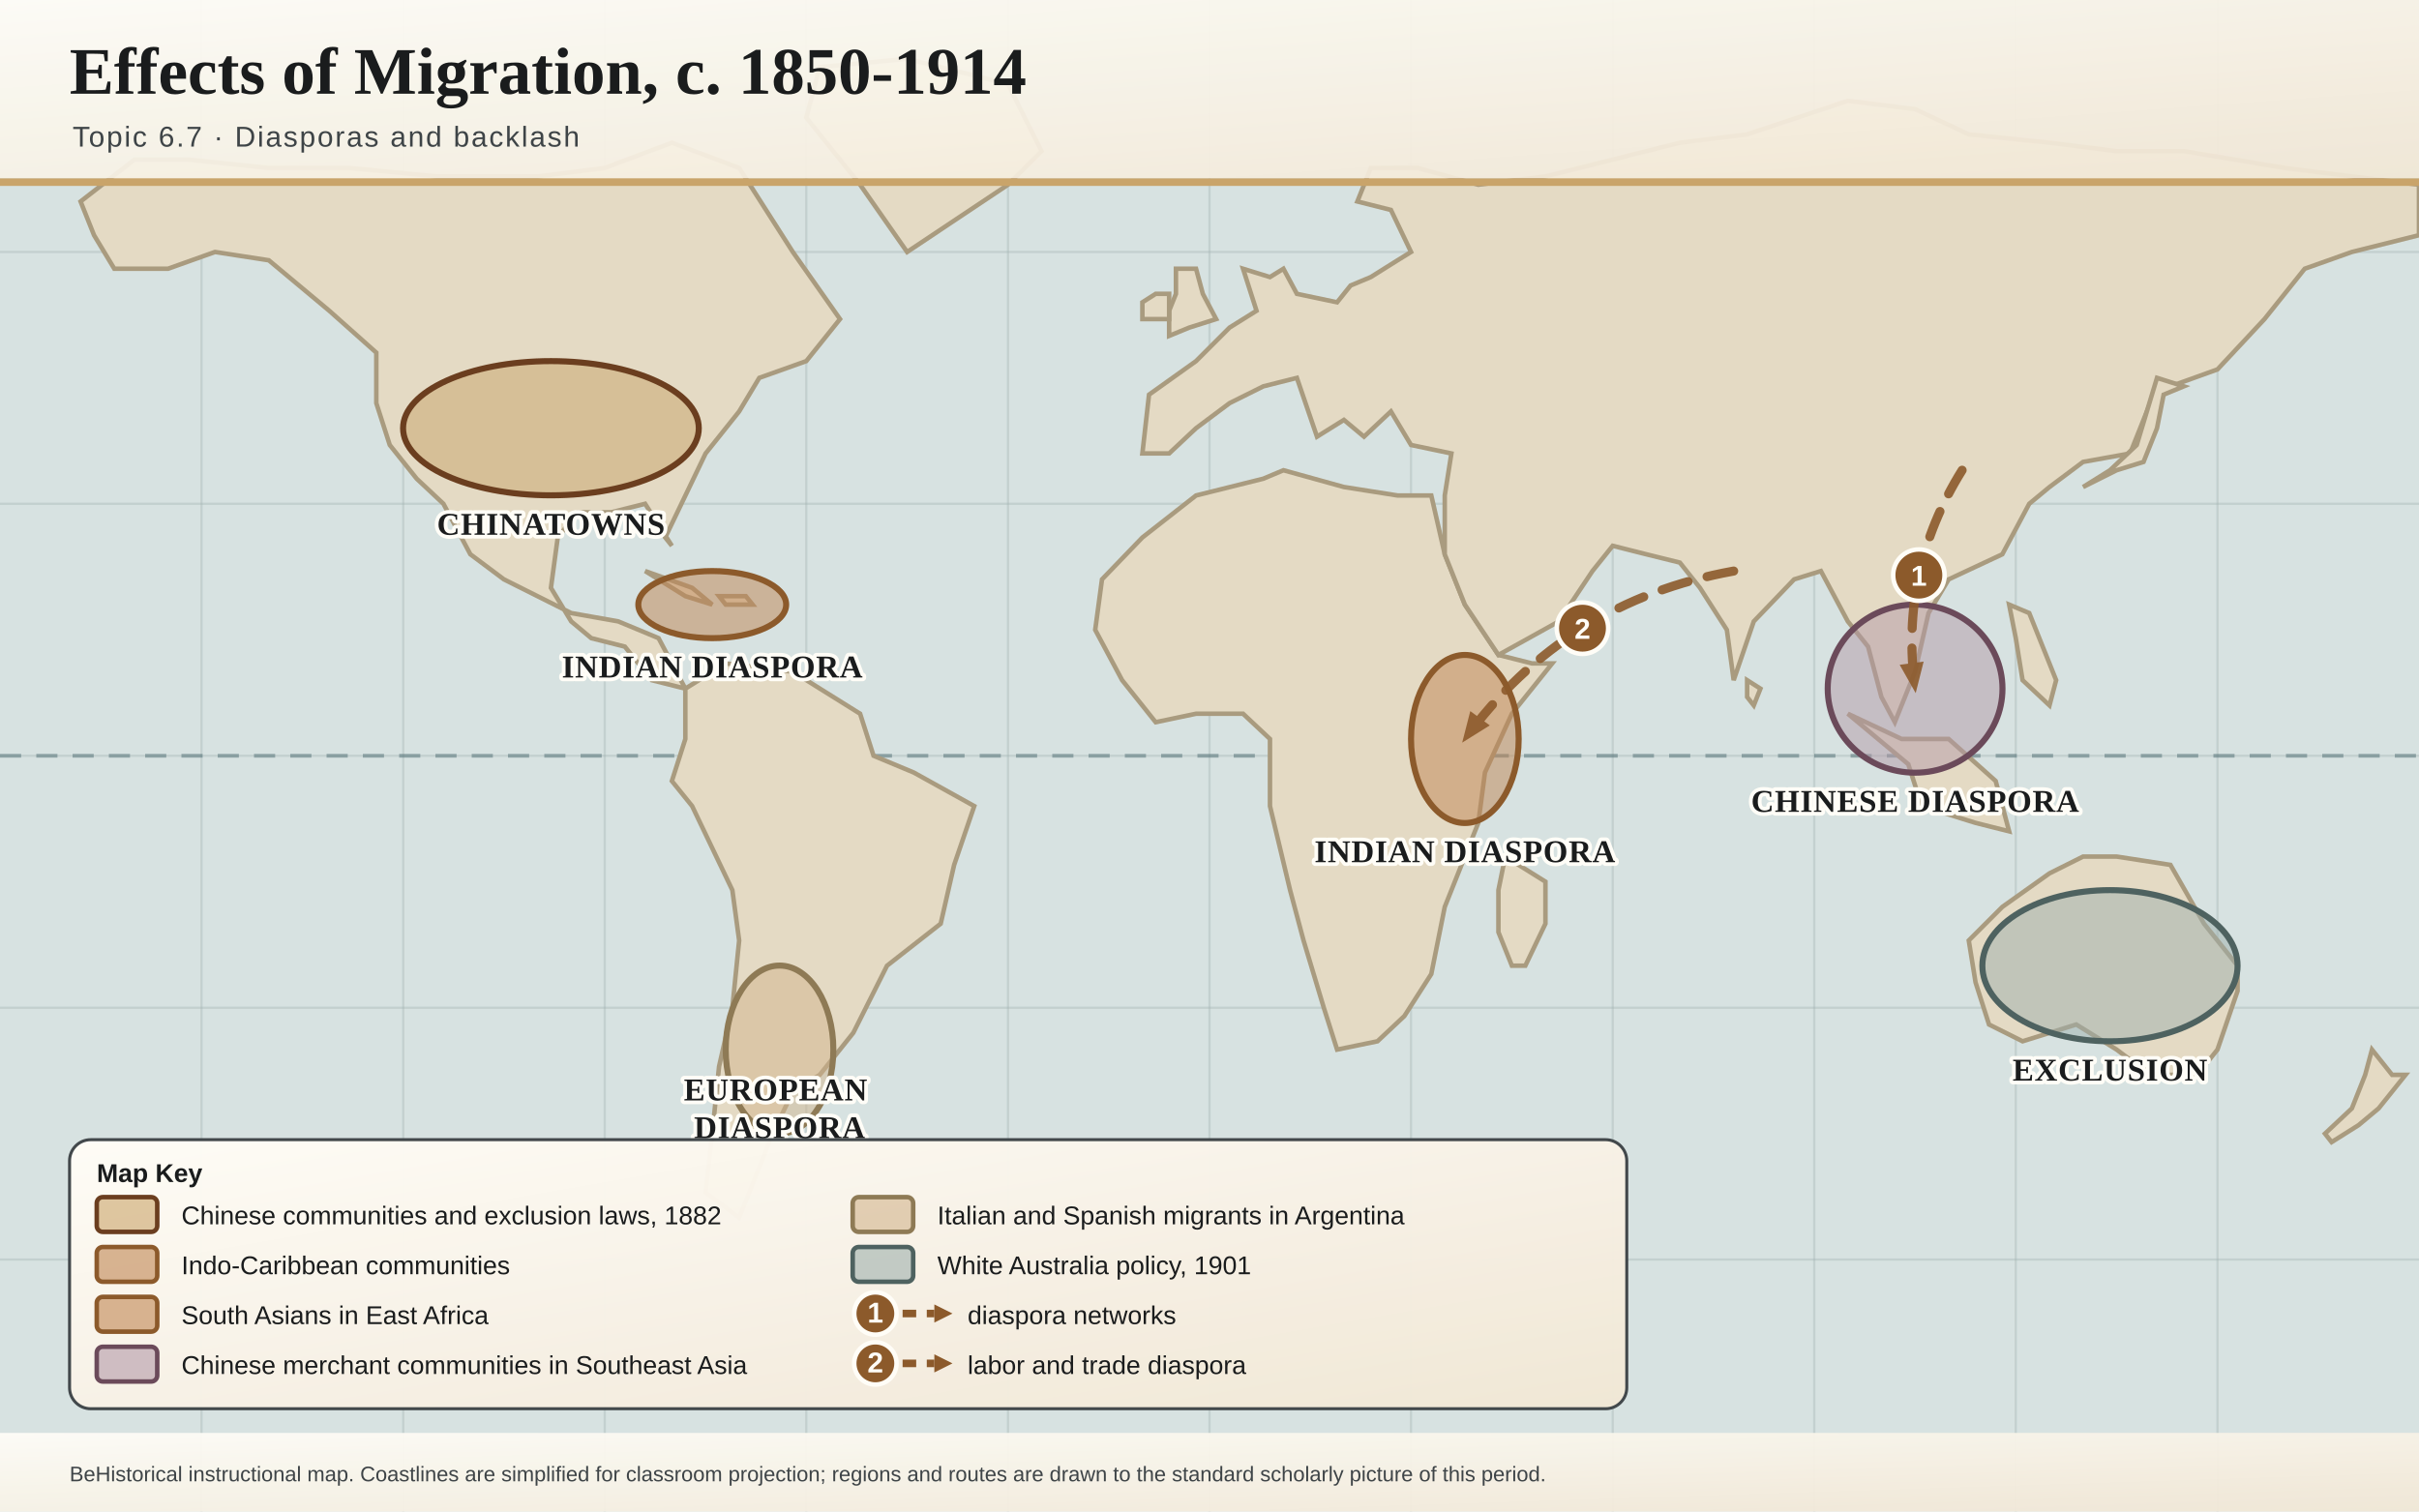
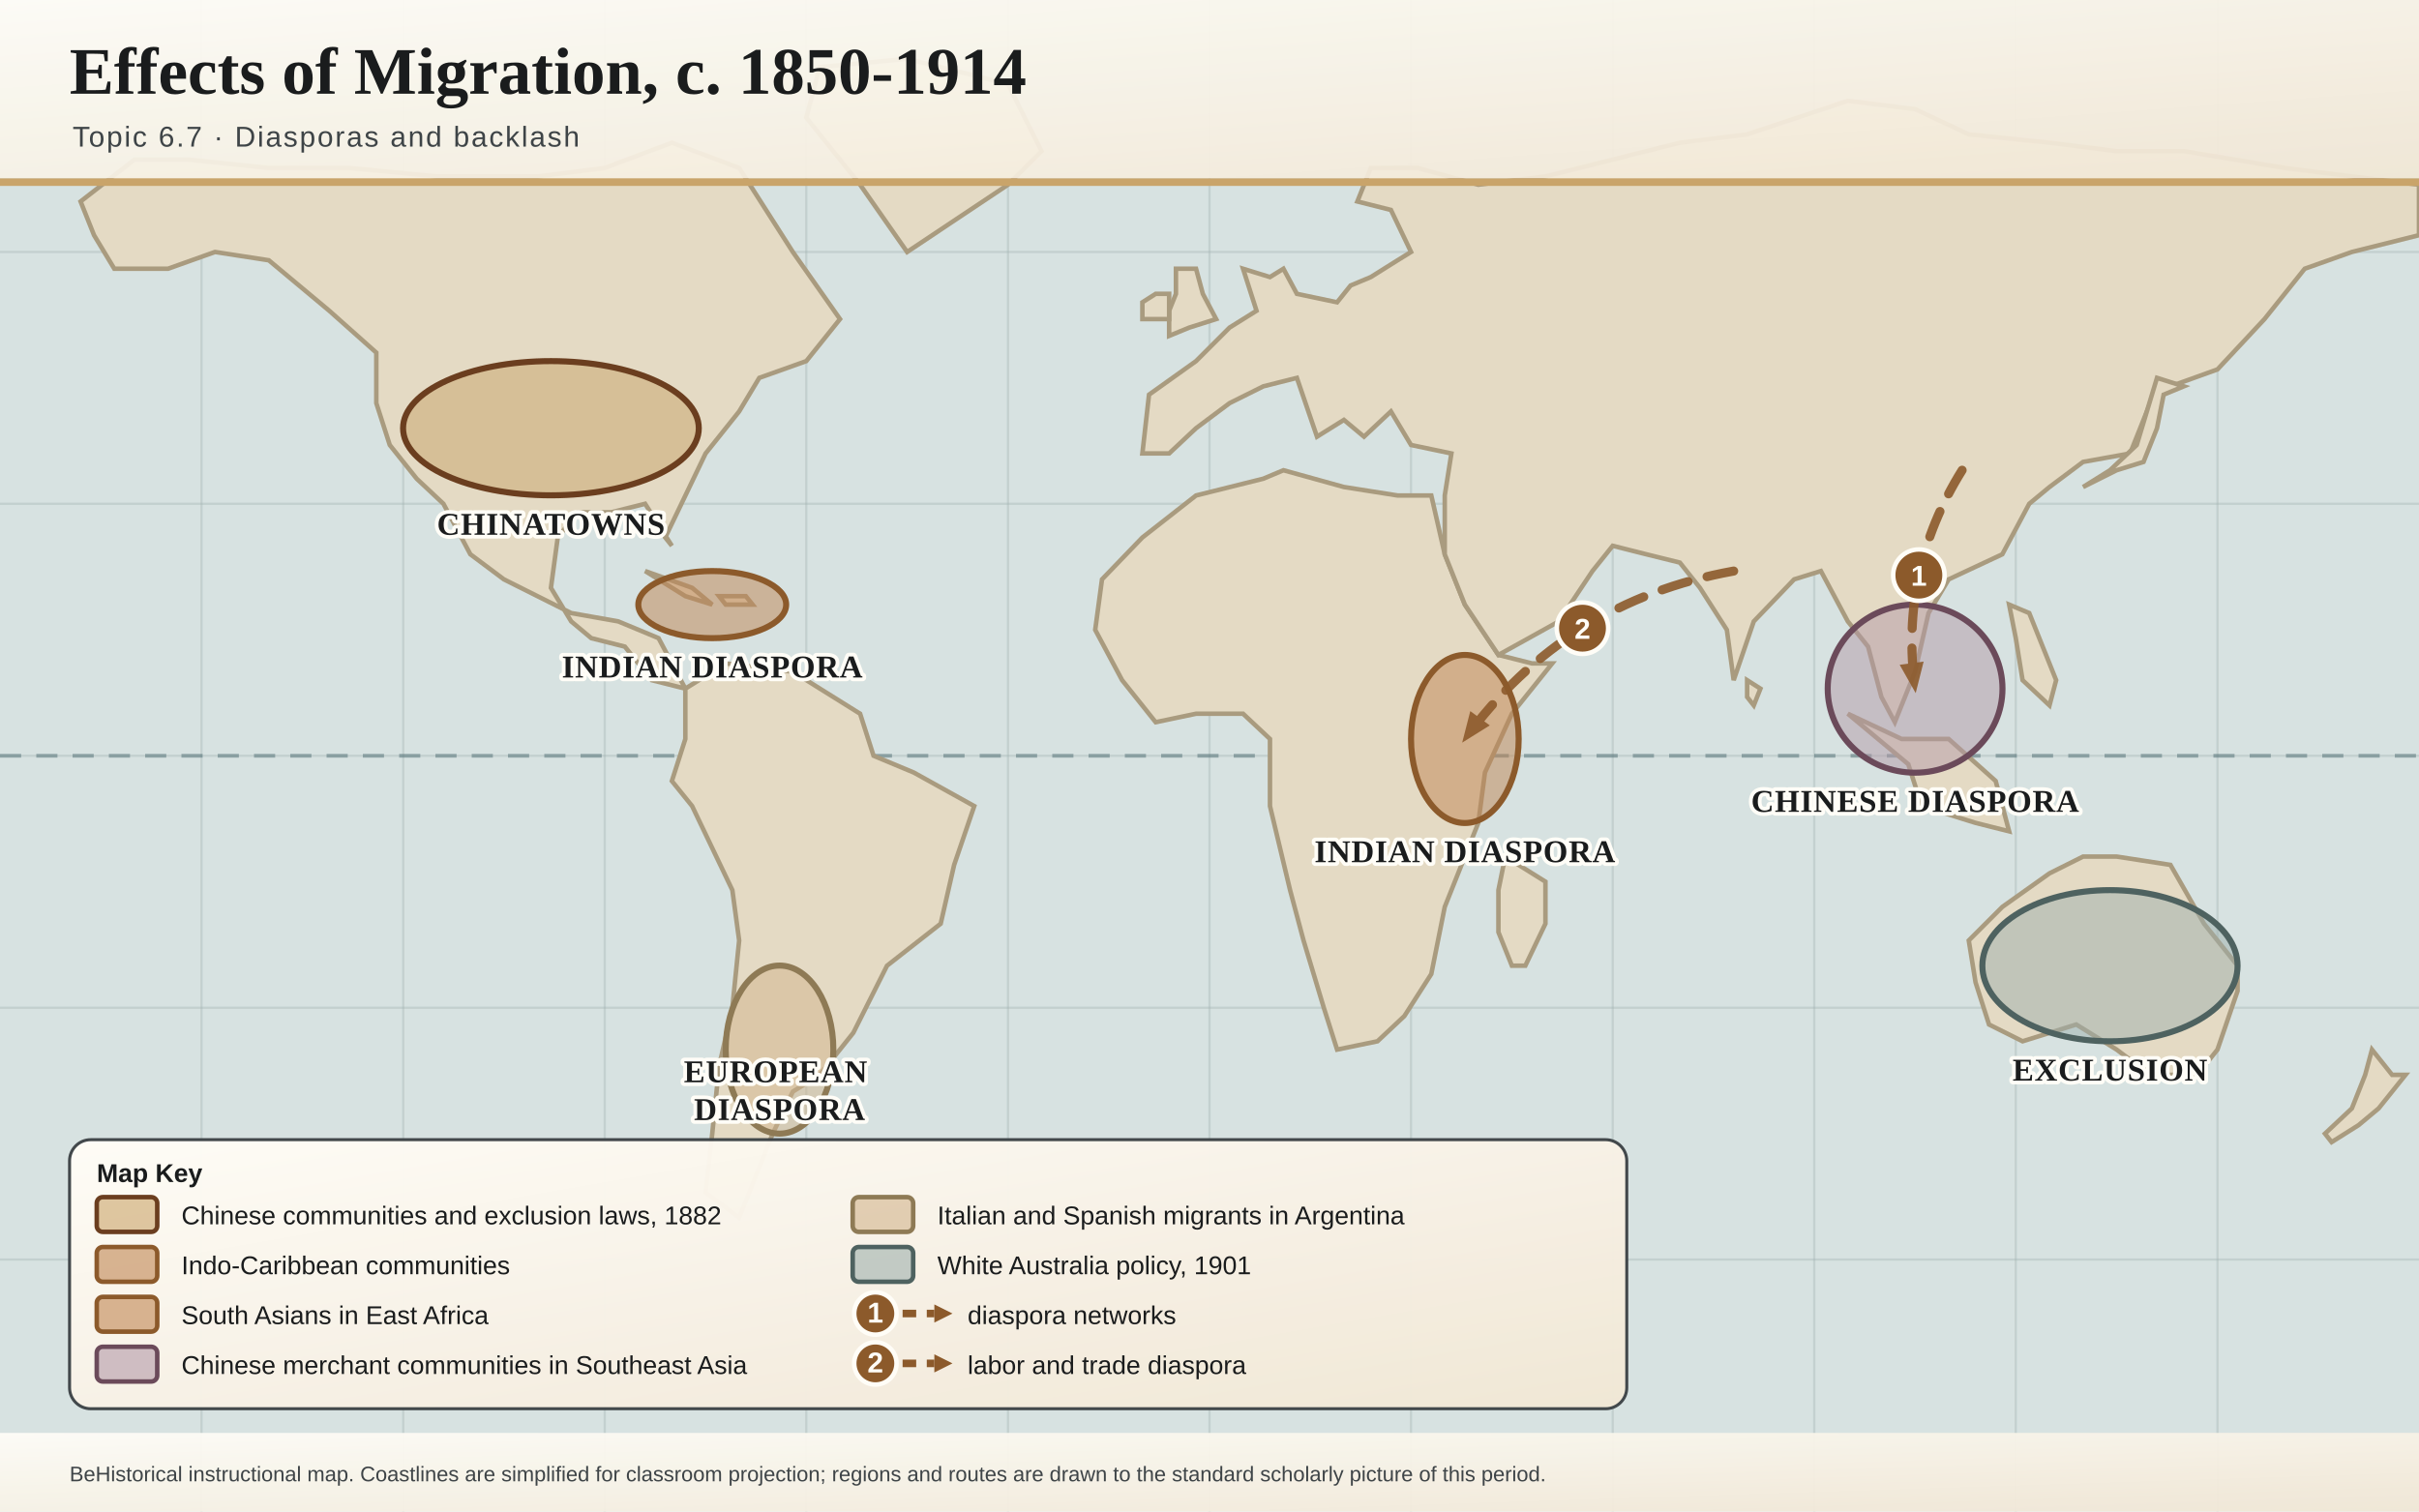
<svg xmlns="http://www.w3.org/2000/svg" width="1600" height="1000" viewBox="0 0 1600 1000" preserveAspectRatio="xMidYMid meet" role="img" aria-labelledby="map-title map-desc">
  <defs>
    <linearGradient id="paper" x1="0" x2="1" y1="0" y2="1">
      <stop offset="0" stop-color="#FFFDF7" />
      <stop offset="1" stop-color="#F1E7D5" />
    </linearGradient>
    <marker id="arrow" markerWidth="20" markerHeight="16" refX="17" refY="8" orient="auto" markerUnits="userSpaceOnUse">
      <path d="M0,0 L20,8 L0,16 Z" fill="#8C5A2B" />
    </marker>
    <style>
      .title{font-family:Georgia,'Times New Roman',serif;font-weight:700;font-size:44px;fill:#1A1C1D}
      .subtitle{font-family:Arial,Helvetica,sans-serif;font-size:19px;fill:#3E4447;letter-spacing:1.2px;text-transform:uppercase}
      .region{font-family:Georgia,'Times New Roman',serif;font-weight:700;font-size:21px;letter-spacing:.5px}
      .place{font-family:Arial,Helvetica,sans-serif;font-weight:700;font-size:18px;fill:#1A1C1D}
      .placenote{font-family:Arial,Helvetica,sans-serif;font-size:15px;fill:#3E4447}
      .small{font-family:Arial,Helvetica,sans-serif;font-size:17px;fill:#1A1C1D}
      .tiny{font-family:Arial,Helvetica,sans-serif;font-size:14px;fill:#3E4447}
      .badgenum{font-family:Arial,Helvetica,sans-serif;font-weight:700;font-size:19px;fill:#FFFDF7}
      .badge{fill:#8C5A2B;stroke:#FFFDF7;stroke-width:3}
      .halo{paint-order:stroke;stroke:#FFFDF7;stroke-width:5;stroke-linejoin:round}
      .city{fill:#1A1C1D;stroke:#FFFDF7;stroke-width:4}
+       .leader{stroke:#1A1C1D;stroke-width:2.5;stroke-linecap:round;opacity:.7}
      .flow{fill:none;stroke:#8C5A2B;stroke-width:6;stroke-linecap:round;opacity:.9}
      #land path{fill:#E4DAC4;stroke:#A99B7F;stroke-width:3}
      #graticule line{stroke:#9FB0AE;stroke-width:1.5;opacity:.35}
    </style>
  </defs>
  <rect width="1600" height="1000" fill="#D7E2E1" />
  <g id="graticule">
    <line x1="133.3" y1="0" x2="133.3" y2="1000" />
    <line x1="266.7" y1="0" x2="266.7" y2="1000" />
    <line x1="400.0" y1="0" x2="400.0" y2="1000" />
    <line x1="533.3" y1="0" x2="533.3" y2="1000" />
    <line x1="666.7" y1="0" x2="666.7" y2="1000" />
    <line x1="800.0" y1="0" x2="800.0" y2="1000" />
    <line x1="933.3" y1="0" x2="933.3" y2="1000" />
    <line x1="1066.7" y1="0" x2="1066.7" y2="1000" />
    <line x1="1200.0" y1="0" x2="1200.0" y2="1000" />
    <line x1="1333.3" y1="0" x2="1333.3" y2="1000" />
    <line x1="1466.7" y1="0" x2="1466.7" y2="1000" />
    <line x1="0" y1="833.3" x2="1600" y2="833.3" />
    <line x1="0" y1="666.7" x2="1600" y2="666.7" />
    <line x1="0" y1="500.0" x2="1600" y2="500.0" />
    <line x1="0" y1="333.3" x2="1600" y2="333.3" />
    <line x1="0" y1="166.7" x2="1600" y2="166.7" />
  </g>
  <line x1="0" y1="500.0" x2="1600" y2="500.0" stroke="#4E6B72" stroke-width="2.5" stroke-dasharray="14 10" opacity=".5" />
  <g id="land">
    <path id="land-greenland" d="M600.0,166.7 L666.7,122.2 L688.9,100.0 L666.7,55.6 L600.0,38.9 L542.2,44.4 L533.3,77.8 L568.9,122.2 L600.0,166.7 Z" />
    <path id="land-northAmerica" d="M53.3,133.3 L88.9,105.6 L124.4,105.6 L177.8,111.1 L231.1,111.1 L288.9,116.7 L355.6,116.7 L400.0,111.1 L444.4,94.4 L488.9,111.1 L524.4,166.7 L555.6,211.1 L533.3,238.9 L502.2,250.0 L488.9,272.2 L466.7,300.0 L440.0,355.6 L444.4,361.1 L426.7,333.3 L404.4,338.9 L382.2,338.9 L368.9,355.6 L364.4,388.9 L377.8,411.1 L391.1,422.2 L413.3,427.8 L431.1,450.0 L453.3,455.6 L435.6,422.2 L408.9,411.1 L377.8,405.6 L333.3,383.3 L311.1,366.7 L293.3,333.3 L275.6,316.7 L257.8,294.4 L248.9,266.7 L248.9,233.3 L217.8,205.6 L177.8,172.2 L142.2,166.7 L111.1,177.8 L75.6,177.8 L62.2,155.6 L53.3,133.3 Z" />
    <path id="land-southAmerica" d="M453.3,455.6 L480.0,438.9 L524.4,444.4 L568.9,472.2 L577.8,500.0 L604.4,511.1 L644.4,533.3 L631.1,572.2 L622.2,611.1 L586.7,638.9 L564.4,683.3 L542.2,711.1 L524.4,722.2 L511.1,750.0 L497.8,783.3 L488.9,805.6 L466.7,788.9 L471.1,750.0 L475.6,705.6 L484.4,666.7 L488.9,622.2 L484.4,588.9 L457.8,533.3 L444.4,516.7 L453.3,488.9 L453.3,455.6 Z" />
    <path id="land-africa" d="M724.4,416.7 L728.9,383.3 L755.6,355.6 L791.1,327.8 L835.6,316.7 L848.9,311.1 L888.9,322.2 L924.4,327.8 L946.7,327.8 L955.6,366.7 L968.9,400.0 L991.1,433.3 L1013.3,438.9 L1026.7,438.9 L1000.0,472.2 L982.2,511.1 L977.8,544.4 L955.6,600.0 L946.7,644.4 L928.9,672.2 L911.1,688.9 L884.4,694.4 L875.6,666.7 L862.2,622.2 L853.3,588.9 L840.0,533.3 L840.0,488.9 L822.2,472.2 L791.1,472.2 L764.4,477.8 L742.2,450.0 L724.4,416.7 Z" />
    <path id="land-eurasia" d="M755.6,300.0 L760.0,261.1 L791.1,238.9 L813.3,216.7 L831.1,205.6 L822.2,177.8 L840.0,183.3 L848.9,177.8 L857.8,194.4 L884.4,200.0 L893.3,188.9 L906.7,183.3 L924.4,172.2 L933.3,166.7 L920.0,138.9 L897.8,133.3 L906.7,111.1 L937.8,111.1 L977.8,122.2 L1022.2,116.7 L1066.7,105.6 L1111.1,94.4 L1155.6,88.9 L1222.2,66.7 L1266.7,72.2 L1302.2,88.9 L1355.6,94.4 L1400.0,100.0 L1444.4,100.0 L1511.1,111.1 L1555.6,116.7 L1600.0,122.2 L1600.0,155.6 L1555.6,166.7 L1524.4,177.8 L1497.8,211.1 L1466.7,244.4 L1435.6,255.6 L1422.2,266.7 L1408.9,300.0 L1377.8,305.6 L1355.6,322.2 L1342.2,333.3 L1324.4,366.7 L1288.9,383.3 L1275.6,405.6 L1266.7,444.4 L1253.3,477.8 L1244.4,461.1 L1235.6,427.8 L1222.2,411.1 L1204.4,377.8 L1186.7,383.3 L1160.0,411.1 L1146.7,450.0 L1142.2,416.7 L1124.4,388.9 L1111.1,372.2 L1088.9,366.7 L1066.7,361.1 L1053.3,377.8 L1031.1,411.1 L991.1,433.3 L968.9,400.0 L955.6,366.7 L955.6,327.8 L960.0,300.0 L933.3,294.4 L920.0,272.2 L902.2,288.9 L888.9,277.8 L871.1,288.9 L857.8,250.0 L835.6,255.6 L813.3,266.7 L791.1,283.3 L773.3,300.0 L755.6,300.0 Z" />
    <path id="land-britain" d="M773.3,222.2 L786.7,216.7 L804.4,211.1 L795.6,194.4 L791.1,177.8 L777.8,177.8 L777.8,194.4 L773.3,205.6 L773.3,222.2 Z" />
    <path id="land-ireland" d="M755.6,211.1 L773.3,211.1 L773.3,194.4 L764.4,194.4 L755.6,200.0 L755.6,211.1 Z" />
    <path id="land-japan" d="M1377.8,322.2 L1400.0,311.1 L1417.8,305.6 L1426.7,283.3 L1431.1,261.1 L1444.4,255.6 L1426.7,250.0 L1413.3,294.4 L1395.6,311.1 L1377.8,322.2 Z" />
    <path id="land-indonesia" d="M1222.2,472.2 L1262.2,505.6 L1271.1,533.3 L1306.7,544.4 L1328.9,550.0 L1320.0,516.7 L1288.9,488.9 L1257.8,488.9 L1222.2,472.2 Z" />
    <path id="land-philippines" d="M1328.9,400.0 L1342.2,405.6 L1351.1,427.8 L1360.0,450.0 L1355.6,466.7 L1337.8,450.0 L1333.3,422.2 L1328.9,400.0 Z" />
    <path id="land-australia" d="M1302.2,622.2 L1306.7,650.0 L1315.6,677.8 L1337.8,688.9 L1373.3,677.8 L1400.0,694.4 L1422.2,711.1 L1453.3,711.1 L1466.7,694.4 L1480.0,655.6 L1480.0,638.9 L1457.8,611.1 L1435.6,572.2 L1400.0,566.7 L1377.8,566.7 L1355.6,577.8 L1324.4,600.0 L1302.2,622.2 Z" />
    <path id="land-newZealand" d="M1568.9,694.4 L1582.2,711.1 L1591.1,711.1 L1573.3,733.3 L1560.0,744.4 L1542.2,755.6 L1537.8,750.0 L1555.6,733.3 L1564.4,711.1 L1568.9,694.4 Z" />
    <path id="land-madagascar" d="M995.6,566.7 L1022.2,583.3 L1022.2,611.1 L1008.9,638.9 L1000.0,638.9 L991.1,616.7 L991.1,588.9 L995.6,566.7 Z" />
    <path id="land-cuba" d="M426.7,377.8 L457.8,388.9 L471.1,400.0 L453.3,394.4 L426.7,377.8 Z" />
    <path id="land-hispaniola" d="M475.6,394.4 L493.3,394.4 L497.8,400.0 L480.0,400.0 L475.6,394.4 Z" />
    <path id="land-sriLanka" d="M1155.6,450.0 L1164.4,455.6 L1160.0,466.7 L1155.6,461.1 L1155.6,450.0 Z" />
  </g>
  <g id="highlights">
    <ellipse cx="364.4" cy="283.3" rx="97.8" ry="44.4" fill="#C9A46A" fill-opacity="0.5" stroke="#6B3E1F" stroke-width="4" />
    <ellipse cx="471.1" cy="400.0" rx="48.9" ry="22.2" fill="#C08552" fill-opacity="0.5" stroke="#8C5A2B" stroke-width="4" />
    <ellipse cx="968.9" cy="488.9" rx="35.6" ry="55.6" fill="#C08552" fill-opacity="0.5" stroke="#8C5A2B" stroke-width="4" />
    <ellipse cx="1266.7" cy="455.6" rx="57.8" ry="55.6" fill="#B49AA8" fill-opacity="0.5" stroke="#6B4A5A" stroke-width="4" />
    <ellipse cx="515.6" cy="694.4" rx="35.6" ry="55.6" fill="#D2B48C" fill-opacity="0.5" stroke="#8E7A55" stroke-width="4" />
    <ellipse cx="1395.6" cy="638.9" rx="84.4" ry="50.0" fill="#9FB0AE" fill-opacity="0.5" stroke="#4E6260" stroke-width="4" />
  </g>
  <g id="flows">
    <path class="flow" d="M1297.8,311.1 Q1256.2,377.7 1266.7,455.6" stroke-dasharray="18 13" marker-end="url(#arrow)" />
    <circle class="badge" cx="1269.2" cy="380.5" r="17" />
    <text class="badgenum" x="1269.2" y="387.5" text-anchor="middle">1</text>
    <path class="flow" d="M1146.7,377.8 Q1035.6,397.8 968.9,488.9" stroke-dasharray="18 13" marker-end="url(#arrow)" />
    <circle class="badge" cx="1046.7" cy="415.6" r="17" />
    <text class="badgenum" x="1046.7" y="422.6" text-anchor="middle">2</text>
  </g>
  <g id="region-labels">
    <text class="region halo" x="364.4" y="353.8" text-anchor="middle" fill="#1A1C1D">
      <tspan x="364.4" dy="0">CHINATOWNS</tspan>
    </text>
    <text class="region halo" x="471.1" y="448.2" text-anchor="middle" fill="#1A1C1D">
      <tspan x="471.1" dy="0">INDIAN DIASPORA</tspan>
    </text>
    <text class="region halo" x="968.9" y="570.4" text-anchor="middle" fill="#1A1C1D">
      <tspan x="968.9" dy="0">INDIAN DIASPORA</tspan>
    </text>
    <text class="region halo" x="1266.7" y="537.1" text-anchor="middle" fill="#1A1C1D">
      <tspan x="1266.7" dy="0">CHINESE DIASPORA</tspan>
    </text>
-     <text class="region halo" x="515.6" y="728.0" text-anchor="middle" fill="#1A1C1D">
+     <text class="region halo" x="515.6" y="716.0" text-anchor="middle" fill="#1A1C1D">
      <tspan x="515.6" dy="0">EUROPEAN</tspan>
      <tspan x="515.6" dy="25">DIASPORA</tspan>
    </text>
    <text class="region halo" x="1395.6" y="714.9" text-anchor="middle" fill="#1A1C1D">
      <tspan x="1395.6" dy="0">EXCLUSION</tspan>
    </text>
  </g>
  <g id="places">
    
  </g>
  <g id="titleband">
    <rect x="0" y="0" width="1600" height="118" fill="url(#paper)" opacity=".93" />
    <rect x="0" y="118" width="1600" height="5" fill="#C9A46A" />
    <text class="title" x="46" y="62">Effects of Migration, c. 1850-1914</text>
    <text class="subtitle" x="48" y="97">Topic 6.7 · Diasporas and backlash</text>
  </g>
  <g id="legend" transform="translate(46,754)">
    <rect x="0" y="0" width="1030" height="178" rx="14" fill="url(#paper)" stroke="#3E4447" stroke-width="2" opacity=".97" />
    <text class="small" x="18" y="28" font-weight="700">Map Key</text>
    <rect x="18" y="38" width="40" height="23" rx="4" fill="#C9A46A" fill-opacity=".6" stroke="#6B3E1F" stroke-width="3" />
    <text class="small" x="74" y="56">Chinese communities and exclusion laws, 1882</text>
    <rect x="18" y="71" width="40" height="23" rx="4" fill="#C08552" fill-opacity=".6" stroke="#8C5A2B" stroke-width="3" />
    <text class="small" x="74" y="89">Indo-Caribbean communities</text>
    <rect x="18" y="104" width="40" height="23" rx="4" fill="#C08552" fill-opacity=".6" stroke="#8C5A2B" stroke-width="3" />
    <text class="small" x="74" y="122">South Asians in East Africa</text>
    <rect x="18" y="137" width="40" height="23" rx="4" fill="#B49AA8" fill-opacity=".6" stroke="#6B4A5A" stroke-width="3" />
    <text class="small" x="74" y="155">Chinese merchant communities in Southeast Asia</text>
    <rect x="518" y="38" width="40" height="23" rx="4" fill="#D2B48C" fill-opacity=".6" stroke="#8E7A55" stroke-width="3" />
    <text class="small" x="574" y="56">Italian and Spanish migrants in Argentina</text>
    <rect x="518" y="71" width="40" height="23" rx="4" fill="#9FB0AE" fill-opacity=".6" stroke="#4E6260" stroke-width="3" />
    <text class="small" x="574" y="89">White Australia policy, 1901</text>
    <circle class="badge" cx="533" cy="115" r="14" />
    <text class="badgenum" x="533" y="121" text-anchor="middle" font-size="16">1</text>
    <line x1="551" x2="572" y1="115" y2="115" stroke="#8C5A2B" stroke-width="5" stroke-dasharray="9 7" />
    <path d="M572,109 L584,115 L572,121 Z" fill="#8C5A2B" />
    <text class="small" x="594" y="122">diaspora networks</text>
    <circle class="badge" cx="533" cy="148" r="14" />
    <text class="badgenum" x="533" y="154" text-anchor="middle" font-size="16">2</text>
    <line x1="551" x2="572" y1="148" y2="148" stroke="#8C5A2B" stroke-width="5" stroke-dasharray="9 7" />
    <path d="M572,142 L584,148 L572,154 Z" fill="#8C5A2B" />
    <text class="small" x="594" y="155">labor and trade diaspora</text>
  </g>
  <rect x="0" y="948" width="1600" height="52" fill="url(#paper)" opacity=".93" />
  <text class="tiny" x="46" y="980">BeHistorical instructional map. Coastlines are simplified for classroom projection; regions and routes are drawn to the standard scholarly picture of this period.</text>
</svg>
